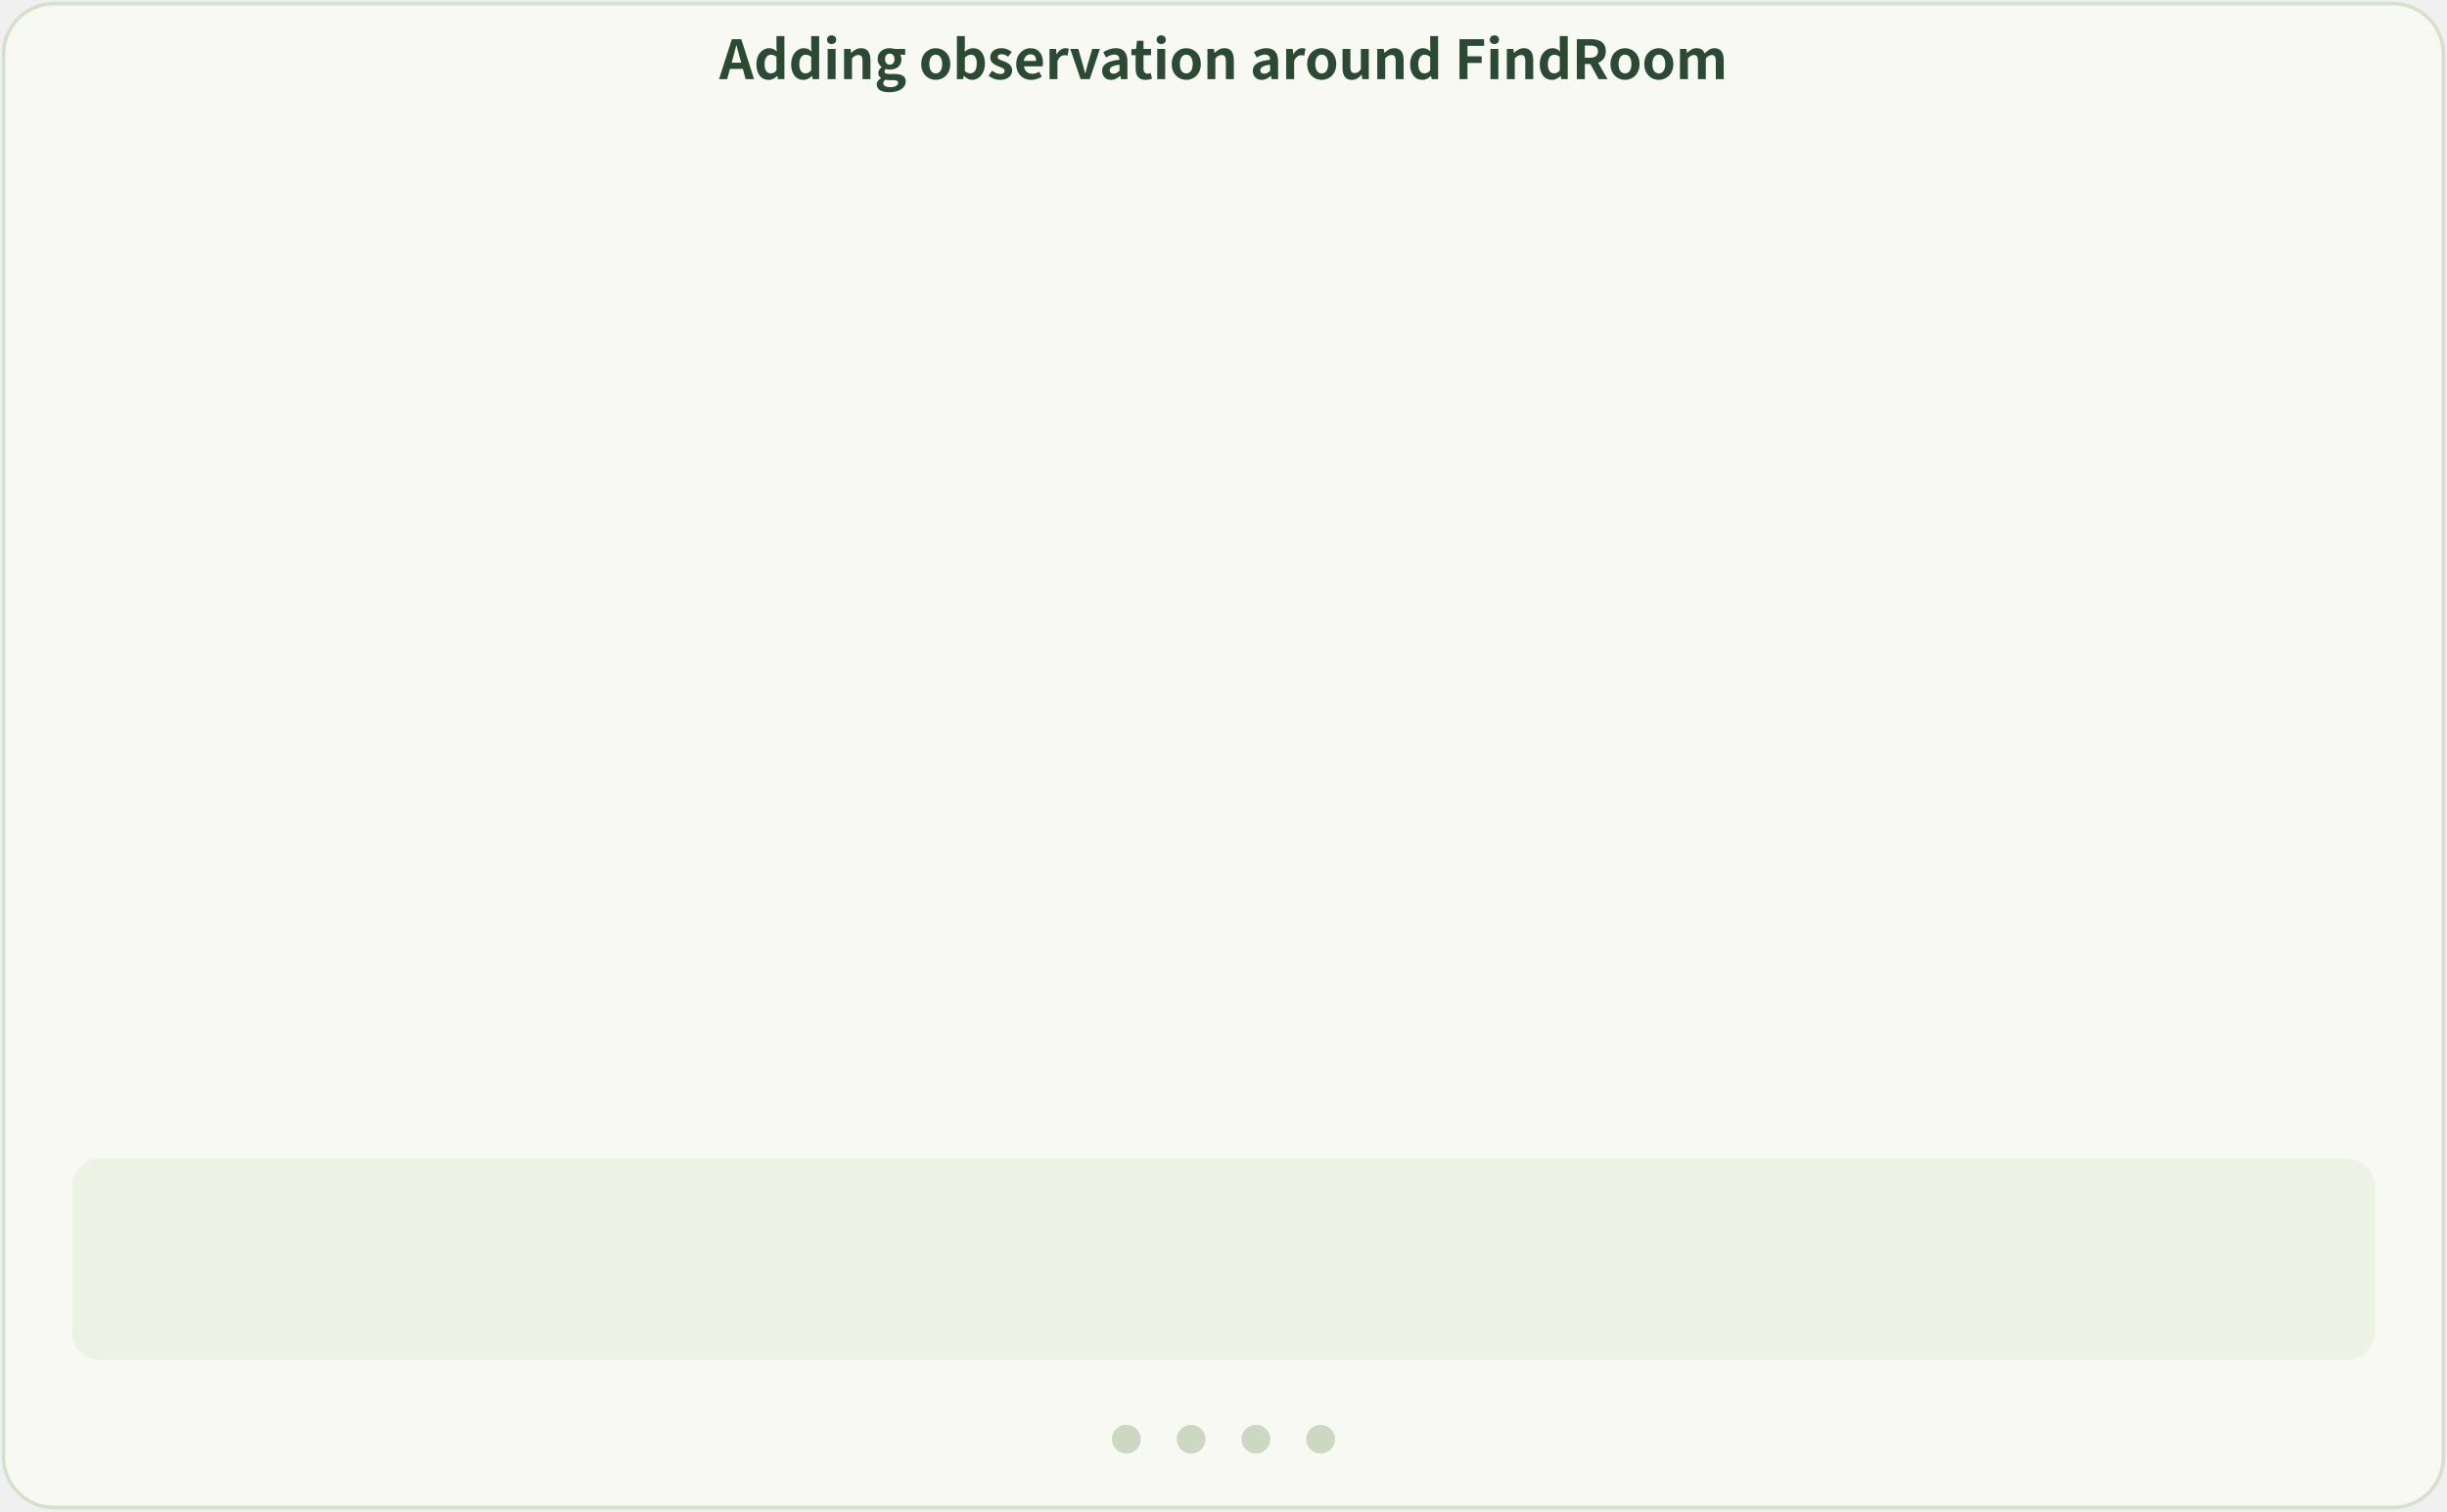
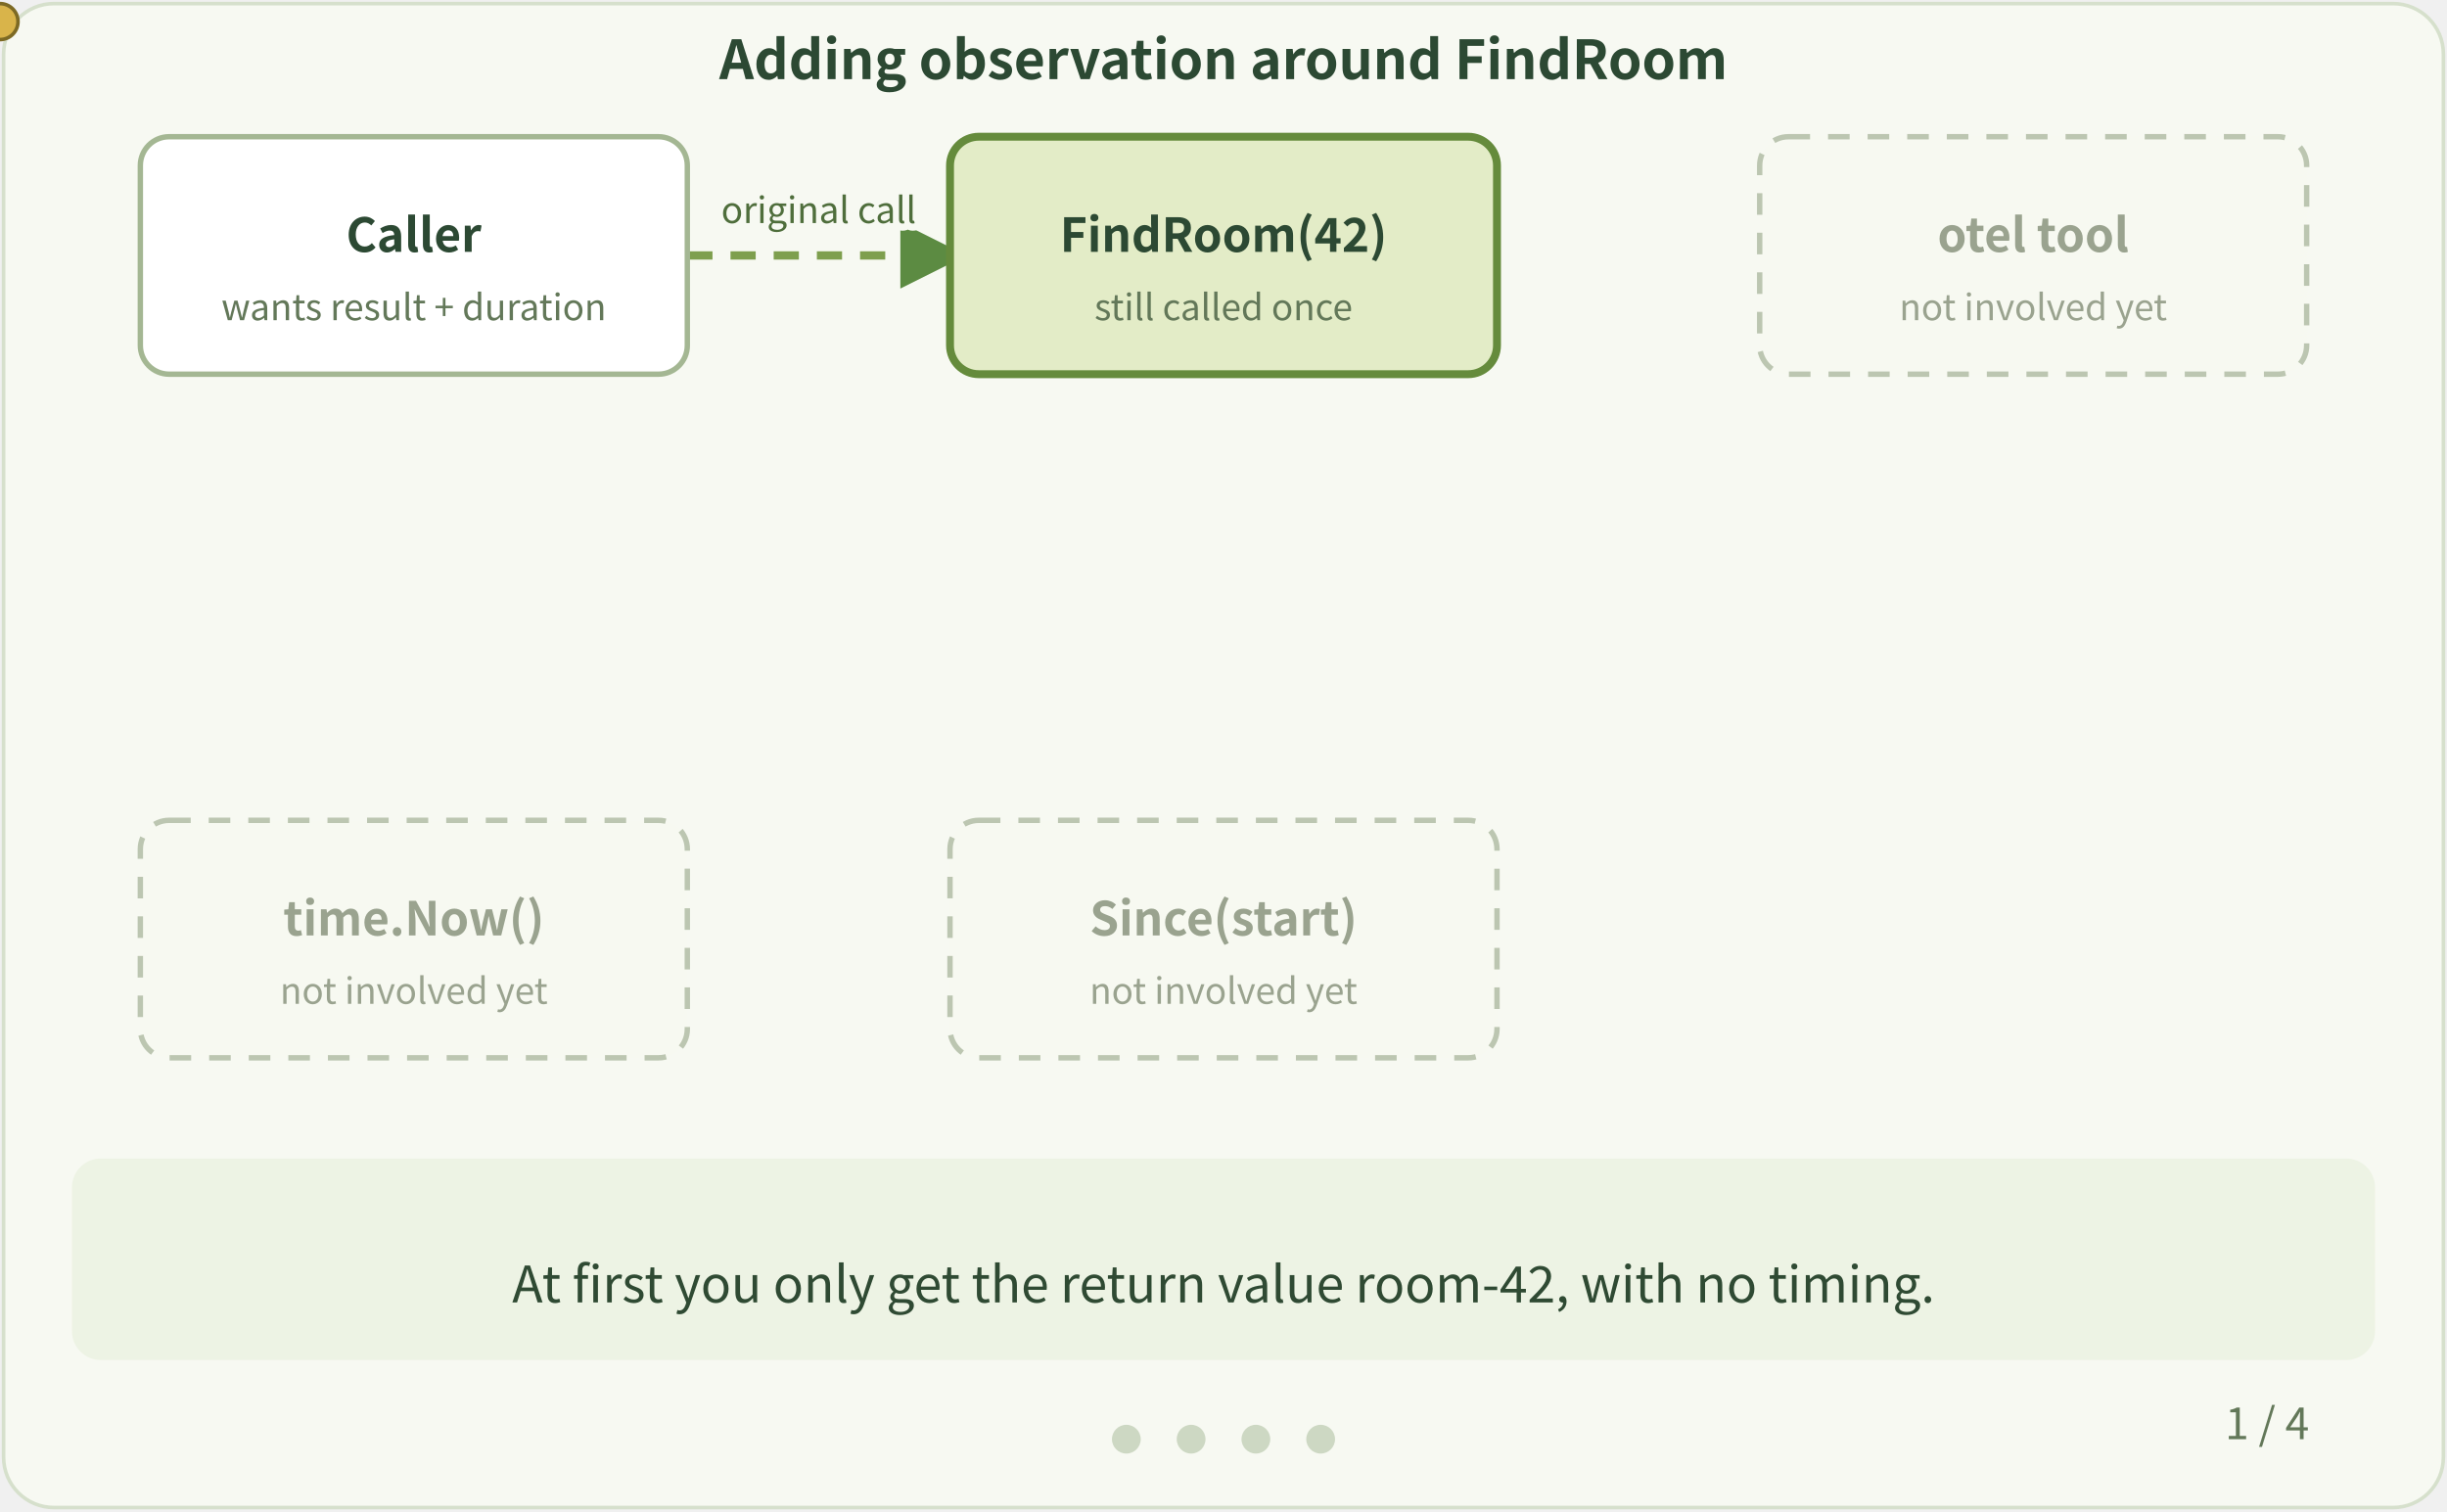
<svg xmlns="http://www.w3.org/2000/svg" width="680" height="420" viewBox="0 0 680 420" role="img" aria-labelledby="ls-observe-en-t ls-observe-en-d">
  <style>
text{font-family:-apple-system,BlinkMacSystemFont,"Segoe UI","PingFang SC","Hiragino Sans GB","Microsoft YaHei","Noto Sans CJK SC",sans-serif;text-anchor:middle}
.bg{fill:#f7f9f2;stroke:#d6e0cc}
.title{font-size:15px;font-weight:600;fill:#2c4933}
.node&gt;rect,.node&gt;path{fill:#fff;stroke:#a4b793;stroke-width:1.5}
.node.lit&gt;rect,.node.lit&gt;path{fill:#e3ecc7;stroke:#658b3c;stroke-width:2.2}
.node.future&gt;rect,.node.future&gt;path{fill:#f7f9f1;stroke:#bcc6b1;stroke-dasharray:6 5}
.node.future text{fill:#9aa38f}
.nlabel{font-size:13px;font-weight:600;fill:#2c4933}
.ndetail{font-size:10px;fill:#637859}
.edge&gt;path{fill:none;stroke:#b6c8a4;stroke-width:1.7}
.edge.flowing&gt;path{stroke:#7e9f4e;stroke-width:2.3;stroke-dasharray:7 5;animation:ls-observe-en-flow 1s linear infinite}
.edge.broken&gt;path{stroke:#b55b40;stroke-dasharray:5 5}
.elabel{font-size:10px;fill:#4f6e3c;paint-order:stroke;stroke:#f7f9f2;stroke-width:4px;stroke-linejoin:round}
.break{font-size:11px;font-weight:600;fill:#a7442e;paint-order:stroke;stroke:#f7f9f2;stroke-width:4px}
.dot{fill:#d9b44a;stroke:#7d6a24;stroke-width:1}
.note{font-size:14px;fill:#2f4a33}
+ .counter{font-size:12px;fill:#637859}
.notebg{fill:#edf3e4}
.pip{fill:#cdd8c3}
.pip-on{fill:#5c8b42;opacity:0}
.frame{opacity:0}
+ .f0{opacity:1}
@keyframes ls-observe-en-flow{to{stroke-dashoffset:-24}}
- @keyframes ls-observe-en-f0{0.00%{opacity:1}1.50%,23.50%{opacity:1}25.00%{opacity:0}100%{opacity:0}}.f0{animation:ls-observe-en-f0 14.4s linear infinite}@keyframes ls-observe-en-f1{0%,24.99%{opacity:0}25.00%{opacity:0}26.50%,48.50%{opacity:1}50.00%{opacity:0}100%{opacity:0}}.f1{animation:ls-observe-en-f1 14.4s linear infinite}@keyframes ls-observe-en-f2{0%,49.99%{opacity:0}50.00%{opacity:0}51.50%,73.50%{opacity:1}75.00%{opacity:0}100%{opacity:0}}.f2{animation:ls-observe-en-f2 14.4s linear infinite}@keyframes ls-observe-en-f3{0%,74.99%{opacity:0}75.00%{opacity:0}76.50%,98.50%{opacity:1}100.00%{opacity:1}}.f3{animation:ls-observe-en-f3 14.4s linear infinite}.p0{animation:ls-observe-en-f0 14.4s linear infinite}.p1{animation:ls-observe-en-f1 14.4s linear infinite}.p2{animation:ls-observe-en-f2 14.4s linear infinite}.p3{animation:ls-observe-en-f3 14.4s linear infinite}
- @media (prefers-reduced-motion:reduce){.frame,.pip-on{animation:none!important;opacity:0}.f3,.p3{opacity:1}.edge.flowing&gt;path{animation:none}.dot{display:none}}</style>
+ @keyframes ls-observe-en-f0{0.00%{opacity:1}1.50%,23.50%{opacity:1}25.00%{opacity:0}100%{opacity:0}}.f0{animation:ls-observe-en-f0 22s linear infinite}@keyframes ls-observe-en-f1{0%,24.99%{opacity:0}25.00%{opacity:0}26.50%,48.50%{opacity:1}50.00%{opacity:0}100%{opacity:0}}.f1{animation:ls-observe-en-f1 22s linear infinite}@keyframes ls-observe-en-f2{0%,49.99%{opacity:0}50.00%{opacity:0}51.50%,73.50%{opacity:1}75.00%{opacity:0}100%{opacity:0}}.f2{animation:ls-observe-en-f2 22s linear infinite}@keyframes ls-observe-en-f3{0%,74.99%{opacity:0}75.00%{opacity:0}76.50%,98.50%{opacity:1}100.00%{opacity:1}}.f3{animation:ls-observe-en-f3 22s linear infinite}.p0{animation:ls-observe-en-f0 22s linear infinite}.p1{animation:ls-observe-en-f1 22s linear infinite}.p2{animation:ls-observe-en-f2 22s linear infinite}.p3{animation:ls-observe-en-f3 22s linear infinite}
+ @media (prefers-reduced-motion:reduce),print{.frame,.pip-on{animation:none!important;opacity:0}.f3,.p3{opacity:1}.edge.flowing&gt;path{animation:none}.dot{display:none}}</style>
  <defs>
    <marker id="ls-observe-en-arr" markerWidth="8" markerHeight="8" refX="6" refY="4" orient="auto">
      <path d="M0 0L8 4L0 8Z" fill="#5c8b42" />
    </marker>
    <marker id="ls-observe-en-err" markerWidth="8" markerHeight="8" refX="6" refY="4" orient="auto">
      <path d="M0 0L8 4L0 8Z" fill="#b55b40" />
    </marker>
  </defs>
  <rect x="1" y="1" width="678" height="418" rx="14" class="bg" />
  <text x="340" y="22" class="title">Adding observation around FindRoom</text>
  <g transform="translate(0 6)">
    <rect x="20" y="322" width="640" height="56" rx="8" class="notebg" transform="translate(0 -6)" />
    <g class="frame f0">
      <g class="edge flowing">
        <path d="M 191 65 C 227.5 65, 227.5 65, 264 65" marker-end="url(#ls-observe-en-arr)" />
        <text x="227.5" y="56" class="elabel">original call</text>
        <circle r="5" class="dot">
          <animateMotion path="M 191 65 C 227.5 65, 227.5 65, 264 65" dur="1.6s" repeatCount="indefinite" />
        </circle>
      </g>
      <g class="node  ">
        <rect x="39" y="32" width="152" height="66" rx="8" />
        <text x="115" y="64" class="nlabel">Caller</text>
        <text x="115" y="83" class="ndetail">wants result + duration</text>
      </g>
      <g class="node  lit">
        <rect x="264" y="32" width="152" height="66" rx="8" />
        <text x="340" y="64" class="nlabel">FindRoom(42)</text>
        <text x="340" y="83" class="ndetail">still called once</text>
      </g>
      <g class="node future ">
        <rect x="39" y="222" width="152" height="66" rx="8" />
        <text x="115" y="254" class="nlabel">time.Now()</text>
-         <text x="115" y="273" class="ndetail">not yet</text>
-       </g>
-       <g class="node future ">
-         <rect x="264" y="222" width="152" height="66" rx="8" />
-         <text x="340" y="254" class="nlabel">Since(start)</text>
-         <text x="340" y="273" class="ndetail">not yet</text>
-       </g>
-       <g class="node future ">
-         <rect x="489" y="222" width="152" height="66" rx="8" />
-         <text x="565" y="254" class="nlabel">HTTP / DB / MQ</text>
-         <text x="565" y="273" class="ndetail">not yet</text>
+         <text x="115" y="273" class="ndetail">not involved yet</text>
+       </g>
+       <g class="node future ">
+         <rect x="264" y="222" width="152" height="66" rx="8" />
+         <text x="340" y="254" class="nlabel">Since(start)</text>
+         <text x="340" y="273" class="ndetail">not involved yet</text>
+       </g>
+       <g class="node future ">
+         <rect x="489" y="32" width="152" height="66" rx="8" />
+         <text x="565" y="64" class="nlabel">otel tool</text>
+         <text x="565" y="83" class="ndetail">not involved yet</text>
      </g>
      <text x="340" y="356" class="note">
        <tspan x="340" dy="0">At first you only get the return value room-42, with no timing.</tspan>
      </text>
+       <text x="630" y="394" class="counter">1 / 4</text>
    </g>
    <g class="frame f1">
-       <g class="edge ">
-         <path d="M 191 65 C 227.5 65, 227.5 65, 264 65" marker-end="url(#ls-observe-en-arr)" />
-         <text x="227.5" y="56" class="elabel">original call</text>
-       </g>
      <g class="edge flowing">
        <path d="M 115 98 C 115 160, 115 160, 115 222" marker-end="url(#ls-observe-en-arr)" />
        <text x="115" y="151" class="elabel">before</text>
        <circle r="5" class="dot">
          <animateMotion path="M 115 98 C 115 160, 115 160, 115 222" dur="1.6s" repeatCount="indefinite" />
        </circle>
      </g>
      <g class="edge flowing">
        <path d="M 115 222 C 115 160, 340 160, 340 98" marker-end="url(#ls-observe-en-arr)" />
        <text x="227.5" y="151" class="elabel">continue</text>
        <circle r="5" class="dot">
          <animateMotion path="M 115 222 C 115 160, 340 160, 340 98" dur="1.6s" repeatCount="indefinite" />
        </circle>
      </g>
      <g class="node  ">
        <rect x="39" y="32" width="152" height="66" rx="8" />
        <text x="115" y="64" class="nlabel">Caller</text>
        <text x="115" y="83" class="ndetail">wants result + duration</text>
      </g>
      <g class="node  lit">
        <rect x="264" y="32" width="152" height="66" rx="8" />
        <text x="340" y="64" class="nlabel">FindRoom(42)</text>
        <text x="340" y="83" class="ndetail">still called once</text>
      </g>
      <g class="node  lit">
        <rect x="39" y="222" width="152" height="66" rx="8" />
        <text x="115" y="254" class="nlabel">time.Now()</text>
        <text x="115" y="273" class="ndetail">new: record start</text>
      </g>
      <g class="node future ">
        <rect x="264" y="222" width="152" height="66" rx="8" />
        <text x="340" y="254" class="nlabel">Since(start)</text>
-         <text x="340" y="273" class="ndetail">not yet</text>
-       </g>
-       <g class="node future ">
-         <rect x="489" y="222" width="152" height="66" rx="8" />
-         <text x="565" y="254" class="nlabel">HTTP / DB / MQ</text>
-         <text x="565" y="273" class="ndetail">not yet</text>
+         <text x="340" y="273" class="ndetail">not involved yet</text>
+       </g>
+       <g class="node future ">
+         <rect x="489" y="32" width="152" height="66" rx="8" />
+         <text x="565" y="64" class="nlabel">otel tool</text>
+         <text x="565" y="83" class="ndetail">not involved yet</text>
      </g>
      <text x="340" y="356" class="note">
        <tspan x="340" dy="0">Record the start time with time.Now(), then run the original function once.</tspan>
      </text>
+       <text x="630" y="394" class="counter">2 / 4</text>
    </g>
    <g class="frame f2">
-       <g class="edge ">
-         <path d="M 191 65 C 227.5 65, 227.5 65, 264 65" marker-end="url(#ls-observe-en-arr)" />
-         <text x="227.5" y="56" class="elabel">original call</text>
-       </g>
      <g class="edge ">
        <path d="M 115 98 C 115 160, 115 160, 115 222" marker-end="url(#ls-observe-en-arr)" />
        <text x="115" y="151" class="elabel">before</text>
      </g>
      <g class="edge ">
        <path d="M 115 222 C 115 160, 340 160, 340 98" marker-end="url(#ls-observe-en-arr)" />
        <text x="227.5" y="151" class="elabel">continue</text>
      </g>
      <g class="edge flowing">
        <path d="M 340 98 C 340 160, 340 160, 340 222" marker-end="url(#ls-observe-en-arr)" />
        <text x="340" y="151" class="elabel">after return</text>
        <circle r="5" class="dot">
          <animateMotion path="M 340 98 C 340 160, 340 160, 340 222" dur="1.6s" repeatCount="indefinite" />
        </circle>
      </g>
      <g class="node  ">
        <rect x="39" y="32" width="152" height="66" rx="8" />
        <text x="115" y="64" class="nlabel">Caller</text>
        <text x="115" y="83" class="ndetail">wants result + duration</text>
      </g>
      <g class="node  ">
        <rect x="264" y="32" width="152" height="66" rx="8" />
        <text x="340" y="64" class="nlabel">FindRoom(42)</text>
        <text x="340" y="83" class="ndetail">still called once</text>
      </g>
      <g class="node  ">
        <rect x="39" y="222" width="152" height="66" rx="8" />
        <text x="115" y="254" class="nlabel">time.Now()</text>
        <text x="115" y="273" class="ndetail">new: record start</text>
      </g>
      <g class="node  lit">
        <rect x="264" y="222" width="152" height="66" rx="8" />
        <text x="340" y="254" class="nlabel">Since(start)</text>
        <text x="340" y="273" class="ndetail">new: compute + print</text>
      </g>
      <g class="node future ">
-         <rect x="489" y="222" width="152" height="66" rx="8" />
-         <text x="565" y="254" class="nlabel">HTTP / DB / MQ</text>
-         <text x="565" y="273" class="ndetail">not yet</text>
+         <rect x="489" y="32" width="152" height="66" rx="8" />
+         <text x="565" y="64" class="nlabel">otel tool</text>
+         <text x="565" y="83" class="ndetail">not involved yet</text>
      </g>
      <text x="340" y="356" class="note">
        <tspan x="340" dy="0">After it returns, compute time.Since(start) and print the duration.</tspan>
      </text>
+       <text x="630" y="394" class="counter">3 / 4</text>
    </g>
    <g class="frame f3">
-       <g class="edge ">
-         <path d="M 191 65 C 227.5 65, 227.5 65, 264 65" marker-end="url(#ls-observe-en-arr)" />
-         <text x="227.5" y="56" class="elabel">original call</text>
-       </g>
-       <g class="edge ">
-         <path d="M 115 98 C 115 160, 115 160, 115 222" marker-end="url(#ls-observe-en-arr)" />
-         <text x="115" y="151" class="elabel">before</text>
-       </g>
-       <g class="edge ">
-         <path d="M 115 222 C 115 160, 340 160, 340 98" marker-end="url(#ls-observe-en-arr)" />
-         <text x="227.5" y="151" class="elabel">continue</text>
-       </g>
-       <g class="edge ">
-         <path d="M 340 98 C 340 160, 340 160, 340 222" marker-end="url(#ls-observe-en-arr)" />
-         <text x="340" y="151" class="elabel">after return</text>
-       </g>
-       <g class="edge flowing">
-         <path d="M 489 255 C 340 255, 340 255, 191 255" marker-end="url(#ls-observe-en-arr)" />
-         <text x="340" y="246" class="elabel">auto: on enter</text>
-         <circle r="5" class="dot">
-           <animateMotion path="M 489 255 C 340 255, 340 255, 191 255" dur="1.6s" repeatCount="indefinite" />
-         </circle>
-       </g>
-       <g class="edge flowing">
-         <path d="M 489 255 C 452.5 255, 452.5 255, 416 255" marker-end="url(#ls-observe-en-arr)" />
-         <text x="452.5" y="246" class="elabel">auto: on exit</text>
-         <circle r="5" class="dot">
-           <animateMotion path="M 489 255 C 452.5 255, 452.5 255, 416 255" dur="1.6s" repeatCount="indefinite" />
+       <g class="edge flowing">
+         <path d="M 565 98 C 565 160, 115 160, 115 222" marker-end="url(#ls-observe-en-arr)" />
+         <text x="260" y="146" class="elabel">auto: on enter</text>
+         <circle r="5" class="dot">
+           <animateMotion path="M 565 98 C 565 160, 115 160, 115 222" dur="1.6s" repeatCount="indefinite" />
+         </circle>
+       </g>
+       <g class="edge flowing">
+         <path d="M 565 98 C 565 160, 340 160, 340 222" marker-end="url(#ls-observe-en-arr)" />
+         <text x="495" y="186" class="elabel">auto: on exit</text>
+         <circle r="5" class="dot">
+           <animateMotion path="M 565 98 C 565 160, 340 160, 340 222" dur="1.6s" repeatCount="indefinite" />
        </circle>
      </g>
      <g class="node  ">
        <rect x="39" y="32" width="152" height="66" rx="8" />
        <text x="115" y="64" class="nlabel">Caller</text>
        <text x="115" y="83" class="ndetail">wants result + duration</text>
      </g>
      <g class="node  ">
        <rect x="264" y="32" width="152" height="66" rx="8" />
        <text x="340" y="64" class="nlabel">FindRoom(42)</text>
        <text x="340" y="83" class="ndetail">still called once</text>
      </g>
      <g class="node  lit">
        <rect x="39" y="222" width="152" height="66" rx="8" />
        <text x="115" y="254" class="nlabel">time.Now()</text>
        <text x="115" y="273" class="ndetail">new: record start</text>
      </g>
      <g class="node  lit">
        <rect x="264" y="222" width="152" height="66" rx="8" />
        <text x="340" y="254" class="nlabel">Since(start)</text>
        <text x="340" y="273" class="ndetail">new: compute + print</text>
      </g>
      <g class="node  lit">
-         <rect x="489" y="222" width="152" height="66" rx="8" />
-         <text x="565" y="254" class="nlabel">HTTP / DB / MQ</text>
-         <text x="565" y="273" class="ndetail">tool wires many targets</text>
+         <rect x="489" y="32" width="152" height="66" rx="8" />
+         <text x="565" y="64" class="nlabel">otel tool</text>
+         <text x="565" y="83" class="ndetail">wires hooks at build time</text>
      </g>
      <text x="340" y="356" class="note">
        <tspan x="340" dy="0">The tool wires the same before/after actions into many target functions.</tspan>
      </text>
+       <text x="630" y="394" class="counter">4 / 4</text>
    </g>
  </g>
  <circle cx="313" cy="400" r="4" class="pip" />
  <circle cx="331" cy="400" r="4" class="pip" />
  <circle cx="349" cy="400" r="4" class="pip" />
  <circle cx="367" cy="400" r="4" class="pip" />
  <circle cx="313" cy="400" r="4" class="pip-on p0" />
  <circle cx="331" cy="400" r="4" class="pip-on p1" />
  <circle cx="349" cy="400" r="4" class="pip-on p2" />
  <circle cx="367" cy="400" r="4" class="pip-on p3" />
</svg>
